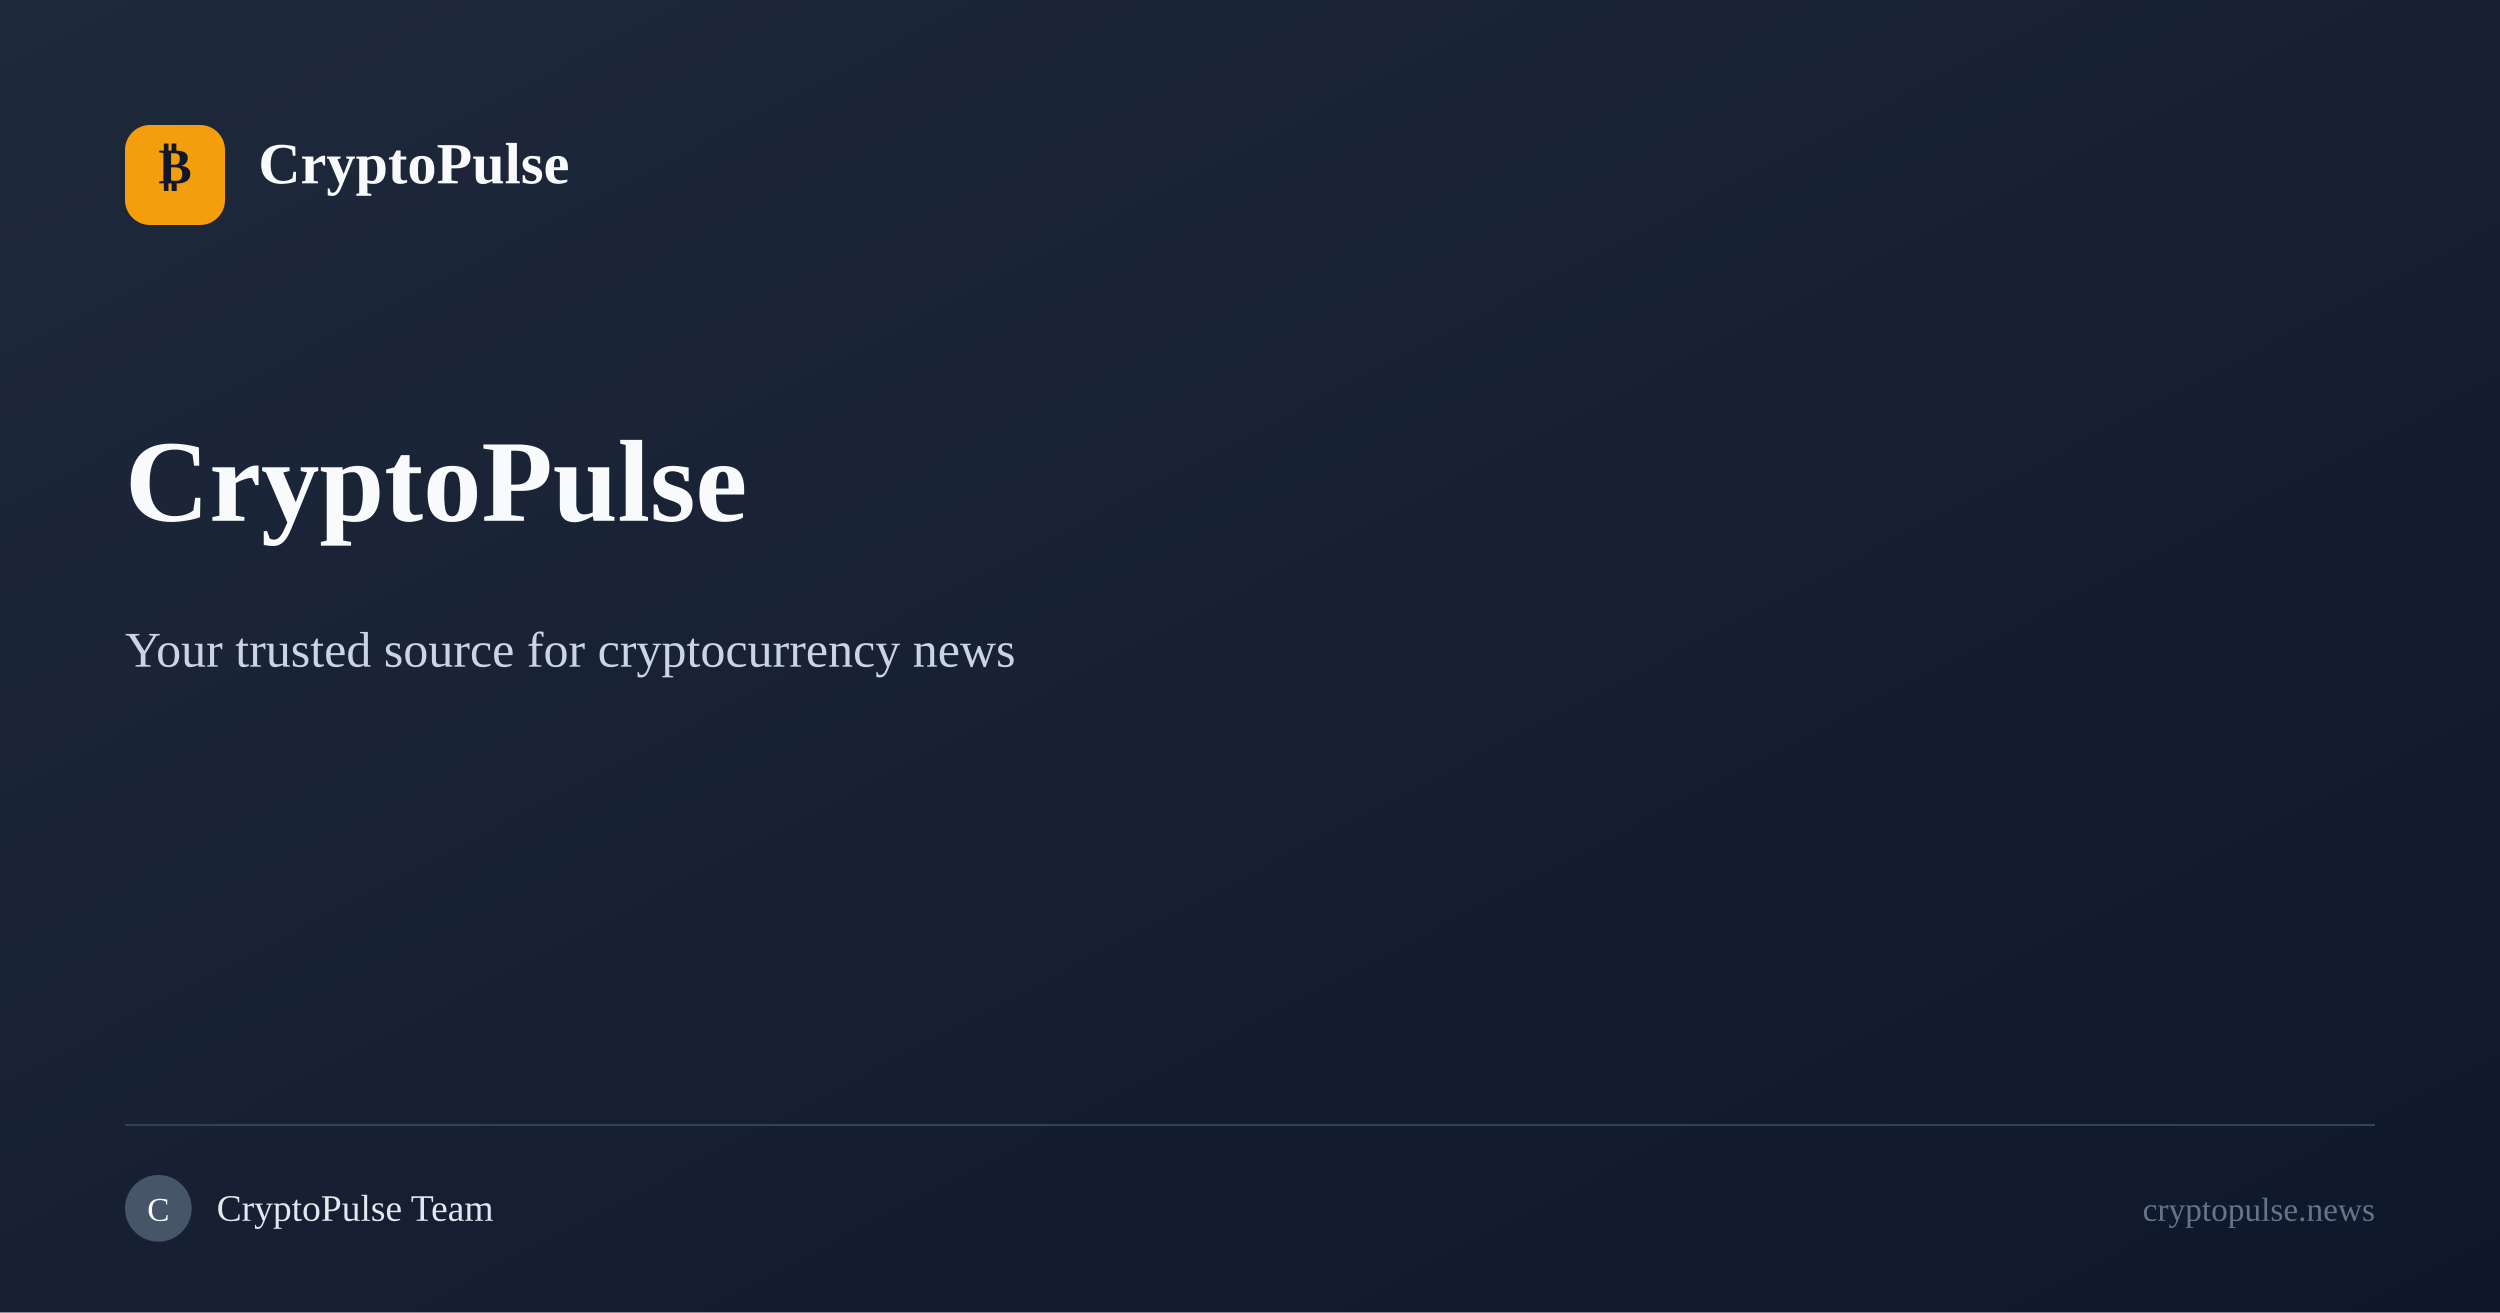
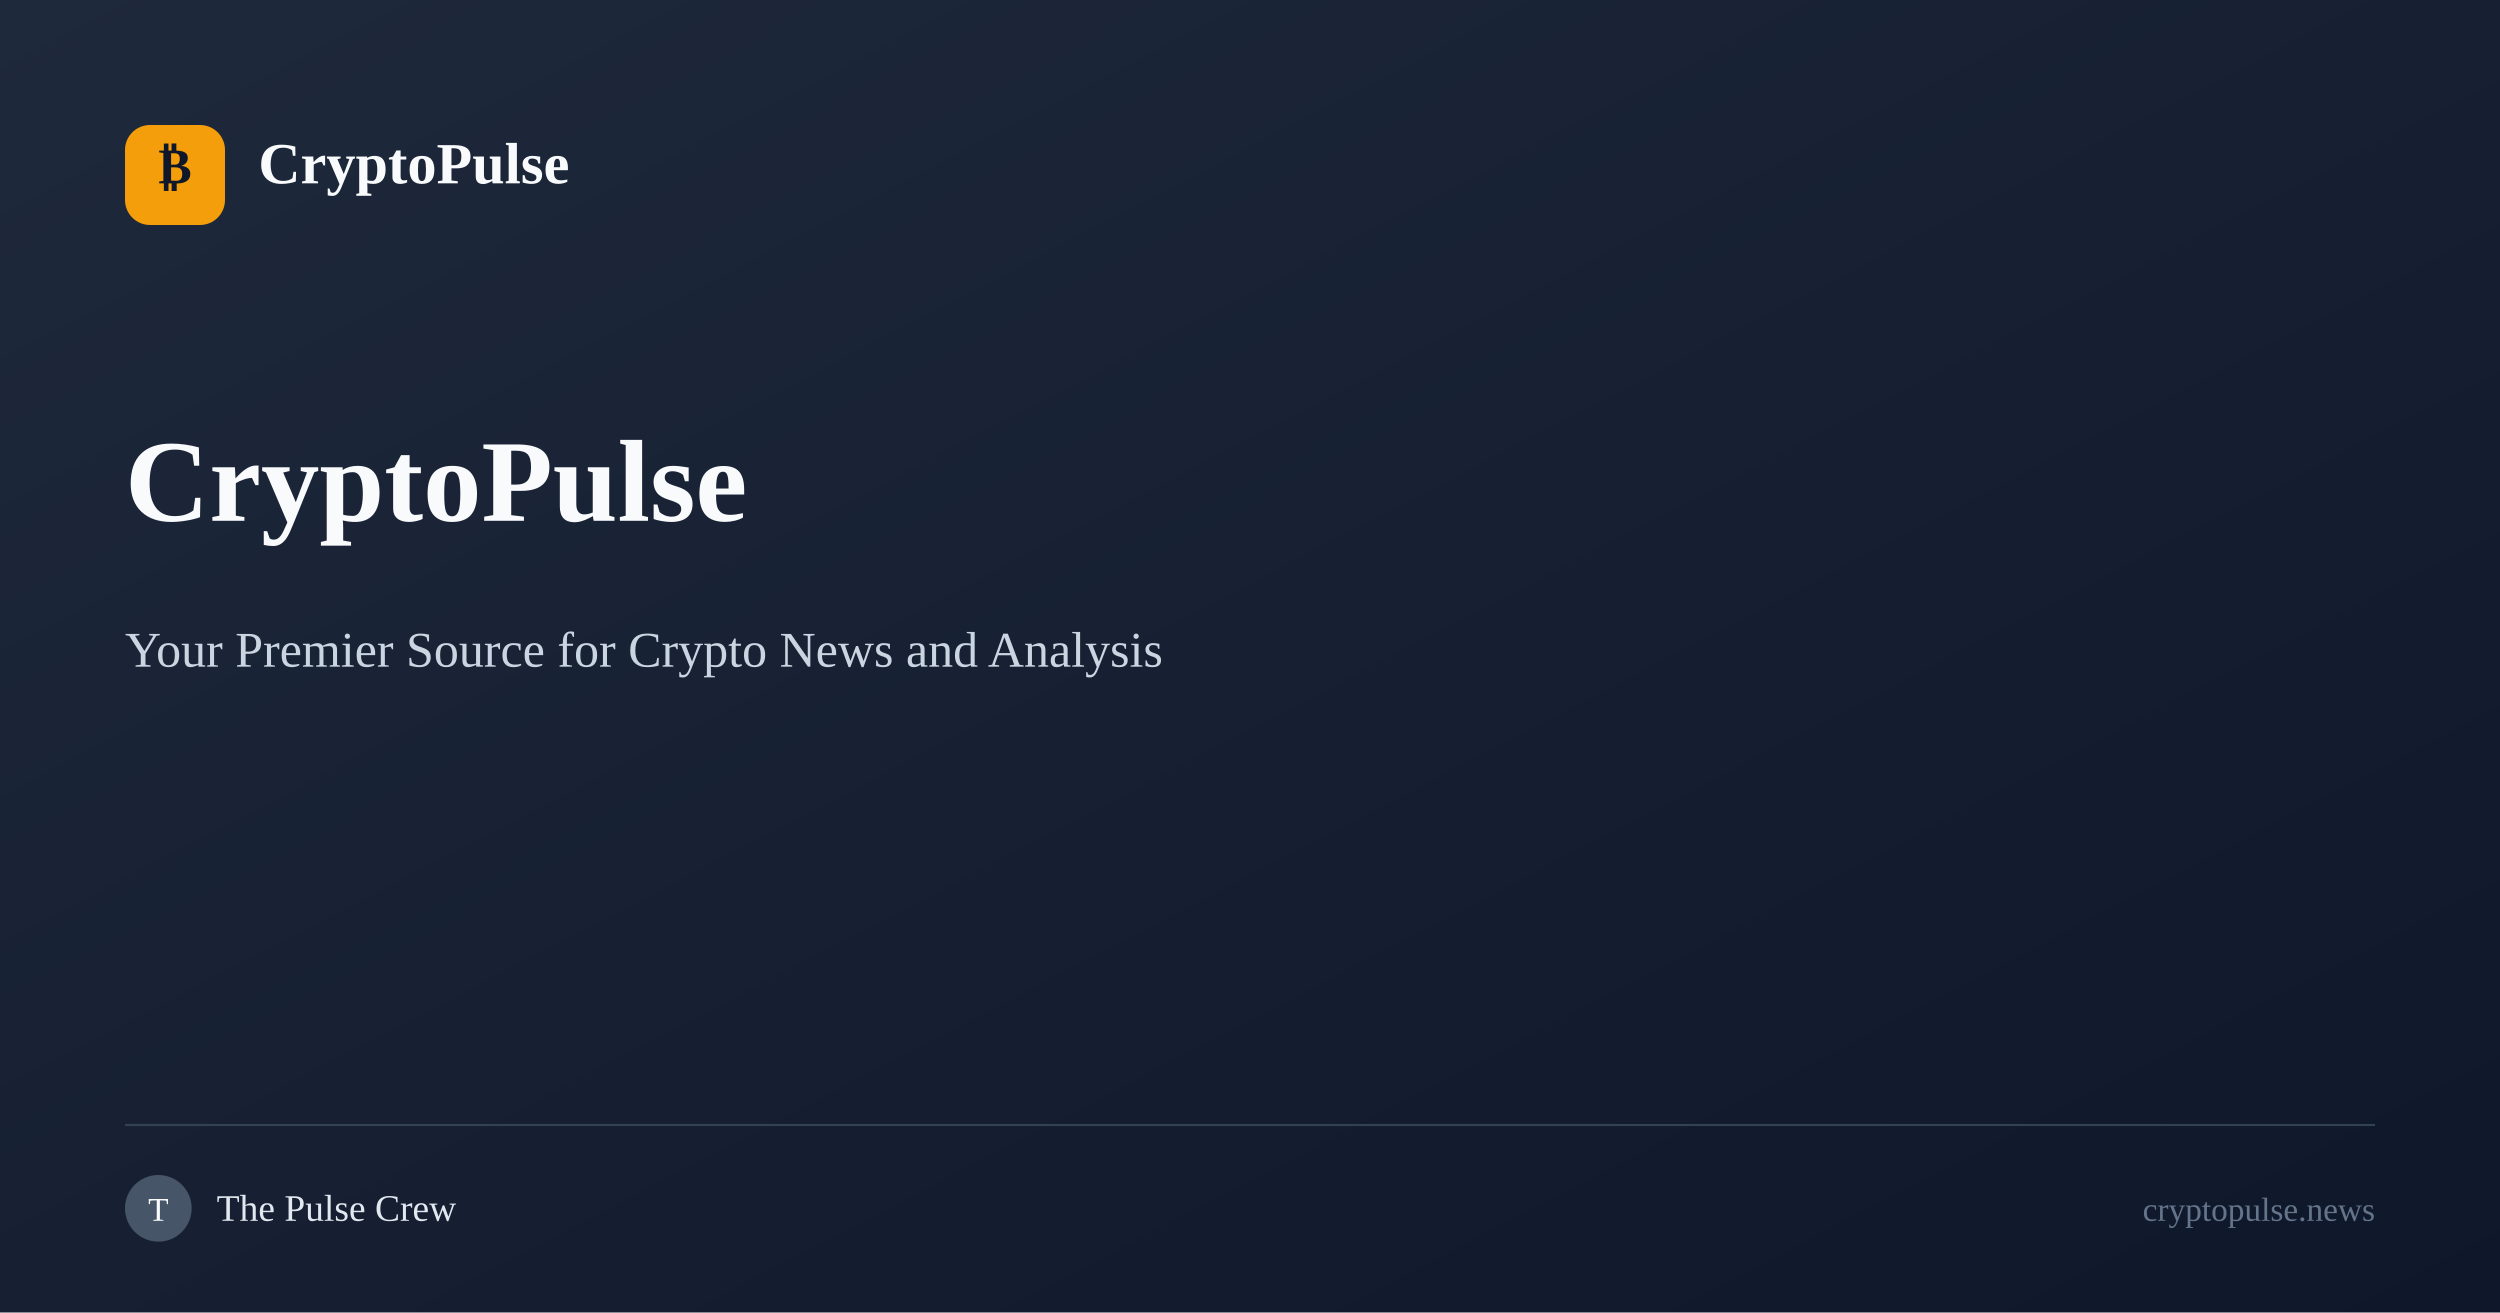
<svg xmlns="http://www.w3.org/2000/svg" width="1200" height="630">
  <defs>
    <linearGradient id="bg" x1="0%" y1="0%" x2="100%" y2="100%">
      <stop offset="0%" style="stop-color:#1e293b;stop-opacity:1" />
      <stop offset="100%" style="stop-color:#0f172a;stop-opacity:1" />
    </linearGradient>
  </defs>
  <rect width="1200" height="630" fill="url(#bg)" />
  <rect x="60" y="60" width="48" height="48" rx="12" fill="#f59e0b" />
  <text x="84" y="88" text-anchor="middle" fill="#0f172a" font-size="24" font-weight="bold">₿</text>
  <text x="124" y="88" fill="#f8fafc" font-size="28" font-weight="bold">CryptoPulse</text>
  <text x="60" y="250" fill="#f8fafc" font-size="56" font-weight="bold">
    <tspan x="60" dy="0">CryptoPulse</tspan>
  </text>
  <text x="60" y="320" fill="#cbd5e1" font-size="24">
-     <tspan x="60" dy="0">Your trusted source for cryptocurrency news</tspan>
+     <tspan x="60" dy="0">Your Premier Source for Crypto News and Analysis</tspan>
  </text>
  <line x1="60" y1="540" x2="1140" y2="540" stroke="#334155" stroke-width="1" />
  <circle cx="76" cy="580" r="16" fill="#475569" />
-   <text x="76" y="586" text-anchor="middle" fill="#f8fafc" font-size="16">C</text>
-   <text x="104" y="586" fill="#e2e8f0" font-size="18" font-weight="500">CryptoPulse Team</text>
+   <text x="76" y="586" text-anchor="middle" fill="#f8fafc" font-size="16">T</text>
+   <text x="104" y="586" fill="#e2e8f0" font-size="18" font-weight="500">The Pulse Crew</text>
  <text x="1140" y="586" text-anchor="end" fill="#64748b" font-size="16">cryptopulse.news</text>
</svg>
